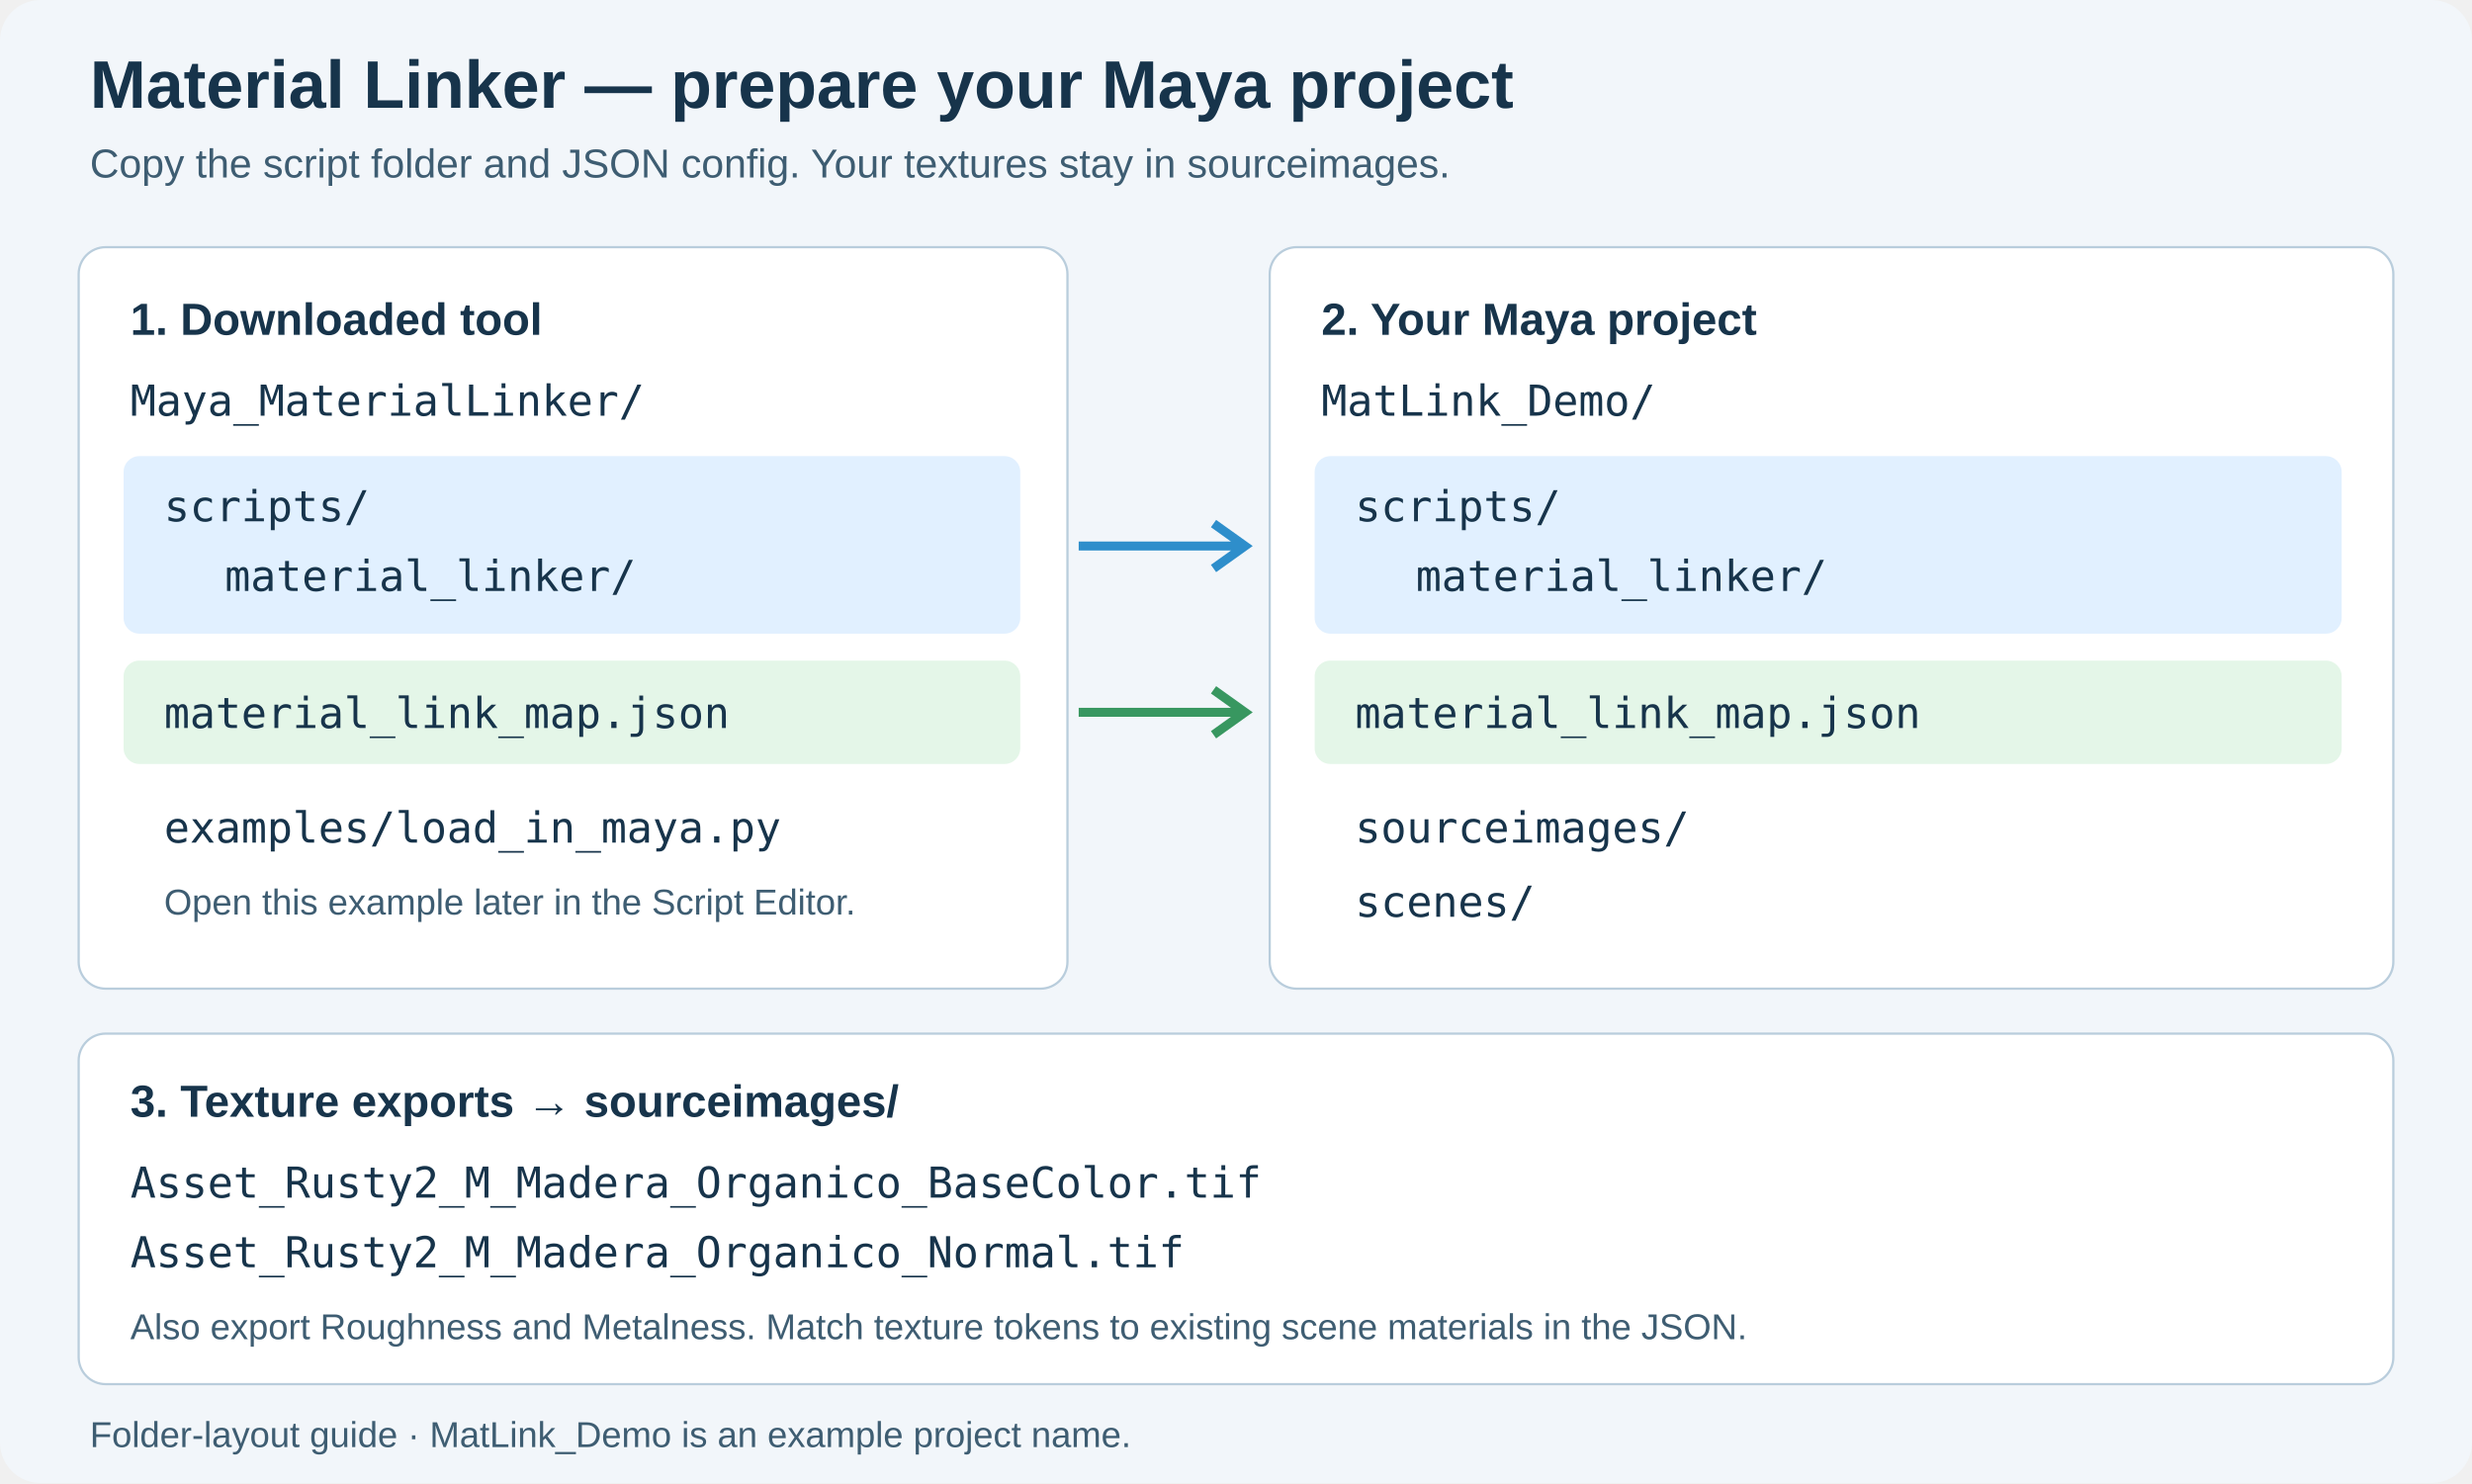
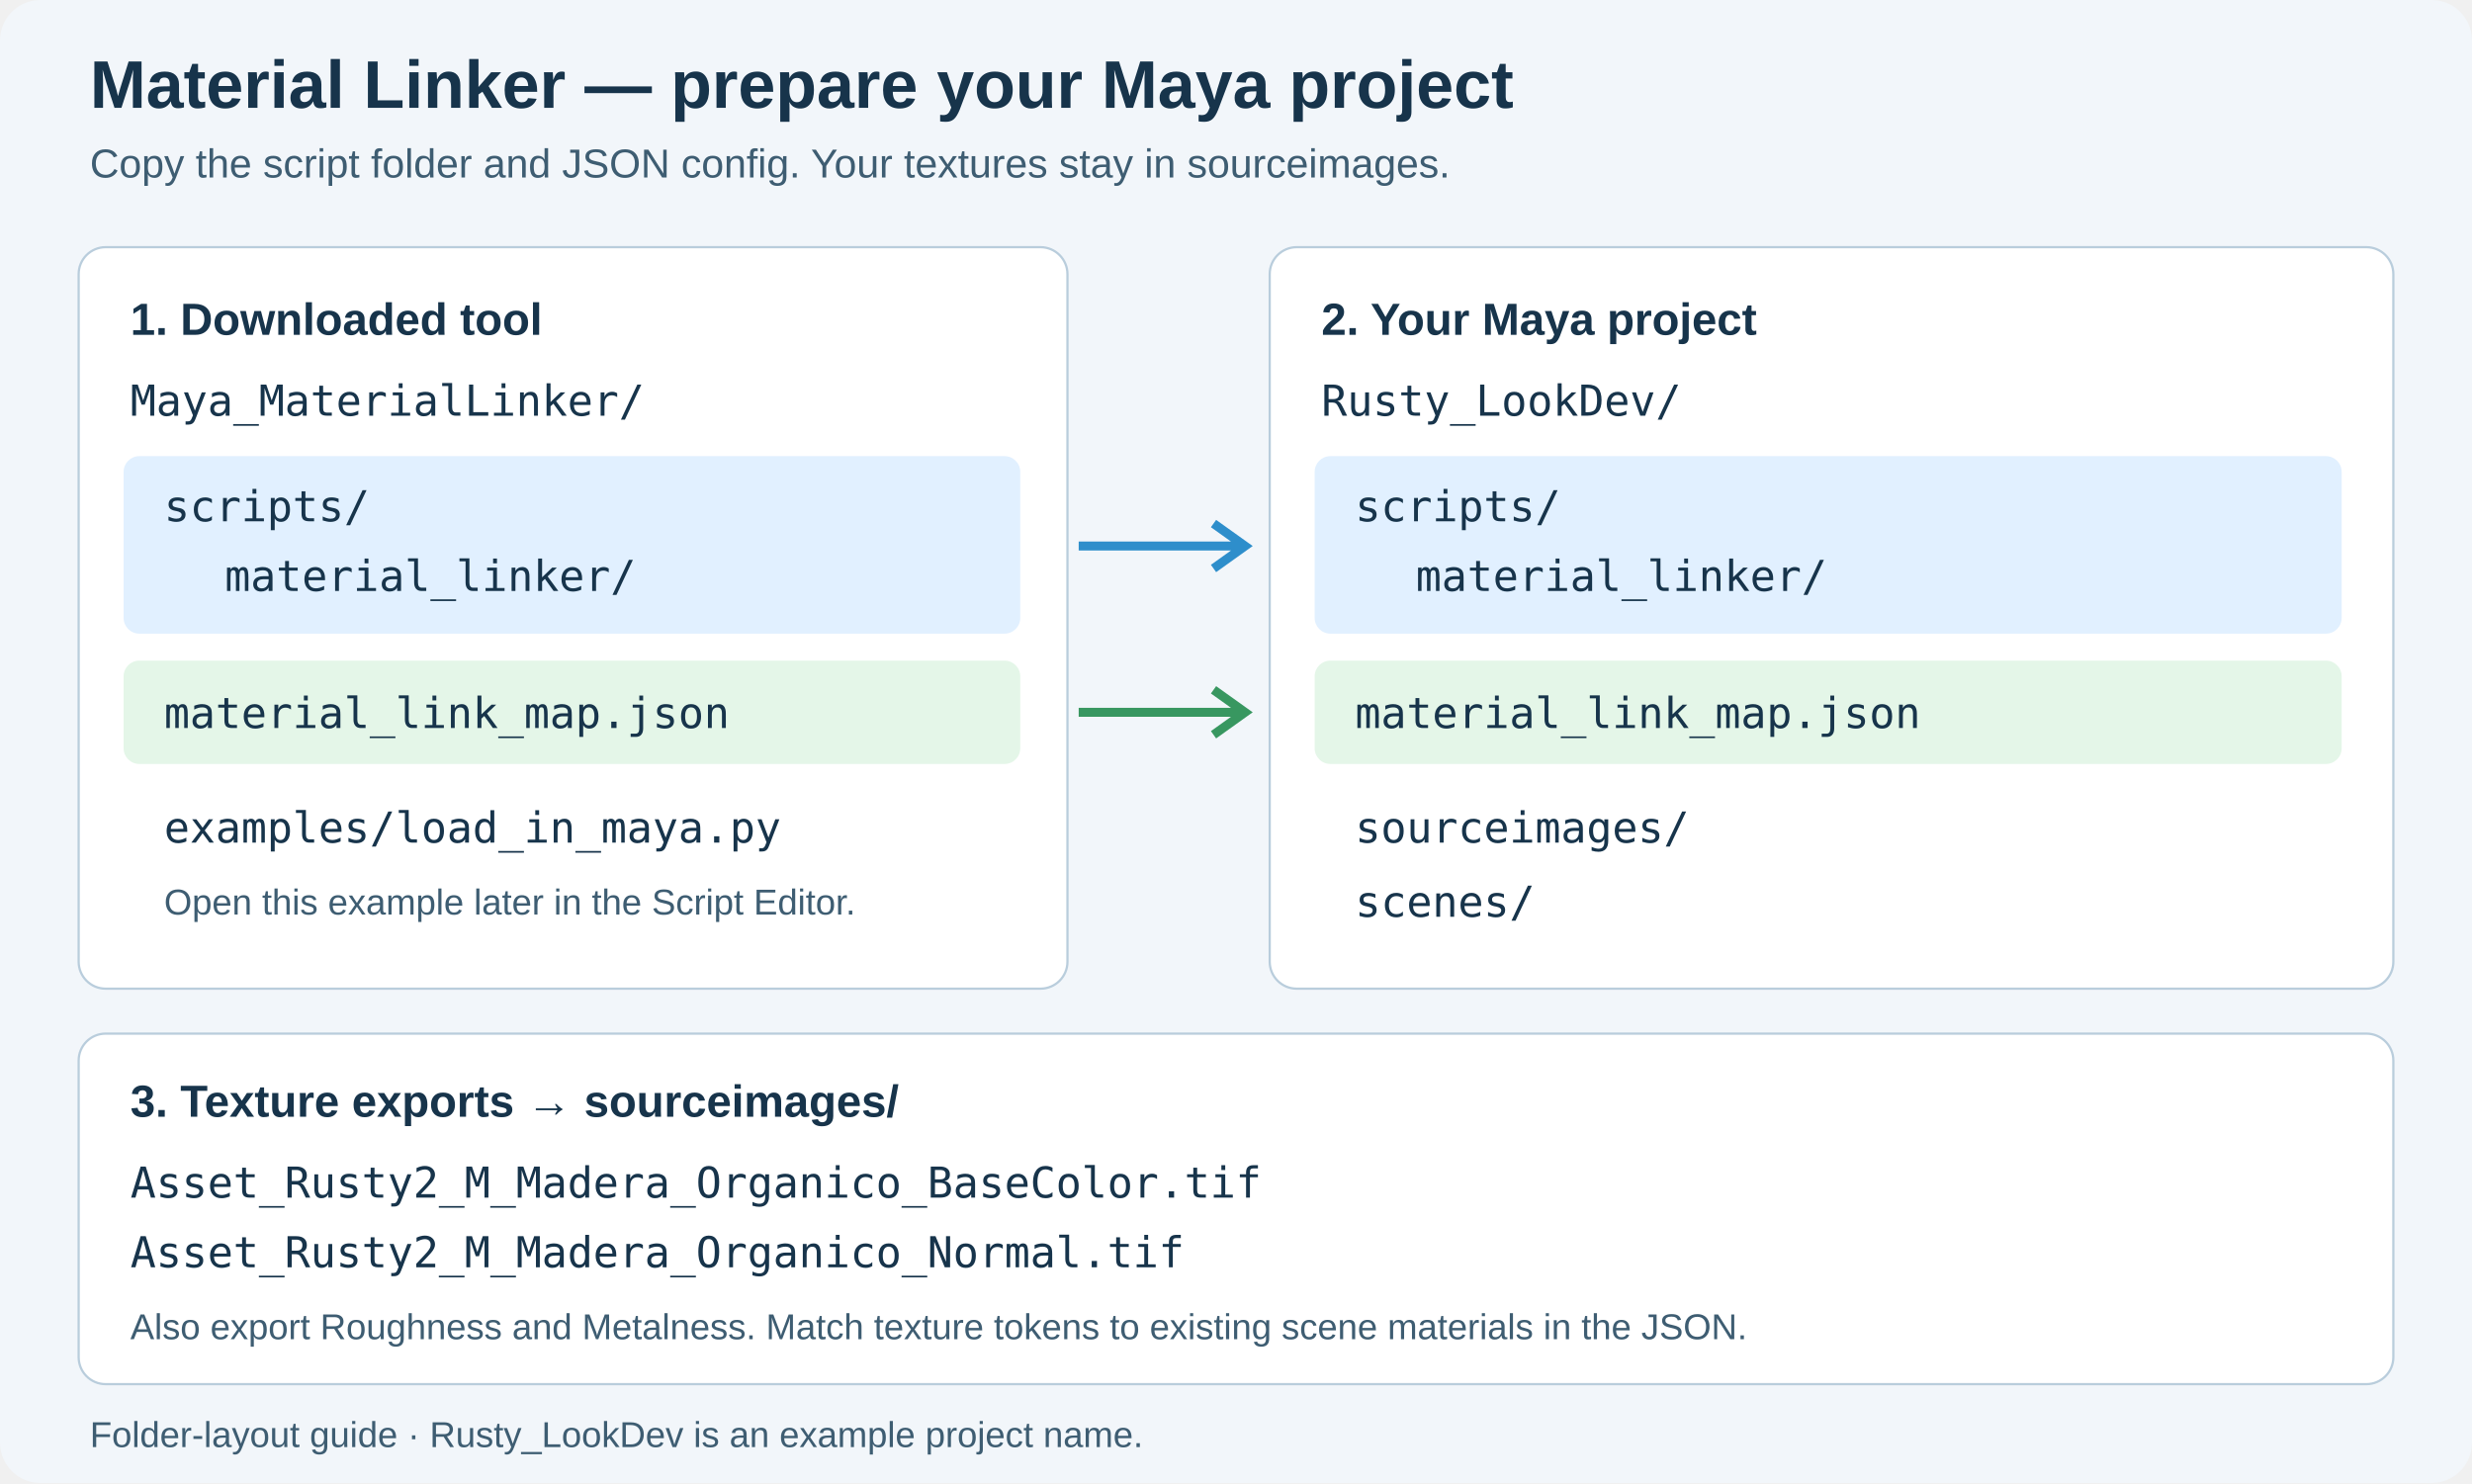
<svg xmlns="http://www.w3.org/2000/svg" width="1100" height="660" viewBox="0 0 1100 660">
  <rect width="1100" height="660" rx="18" fill="#f2f6fa" />
  <style>text{font-family:Segoe UI,Arial,sans-serif;fill:#17344b}.title{font-size:30px;font-weight:700}.sub{font-size:20px;font-weight:600}.code{font-family:Consolas,monospace;font-size:19px}.hint{font-size:18px;fill:#3e5d72}.small{font-size:16px;fill:#3e5d72}</style>
  <text x="40" y="48" class="title">Material Linker — prepare your Maya project</text>
  <text x="40" y="79" class="hint">Copy the script folder and JSON config. Your textures stay in sourceimages.</text>
  <rect x="35" y="110" width="440" height="330" rx="12" fill="white" stroke="#b9cddc" />
  <text x="58" y="149" class="sub">1. Downloaded tool</text>
  <text x="58" y="185" class="code">Maya_MaterialLinker/</text>
  <rect x="55" y="203" width="399" height="79" rx="7" fill="#e1f0ff" />
  <text x="73" y="232" class="code">scripts/</text>
  <text x="100" y="263" class="code">material_linker/</text>
  <rect x="55" y="294" width="399" height="46" rx="7" fill="#e4f6e8" />
  <text x="73" y="324" class="code">material_link_map.json</text>
  <text x="73" y="375" class="code">examples/load_in_maya.py</text>
  <text x="73" y="407" class="small">Open this example later in the Script Editor.</text>
  <rect x="565" y="110" width="500" height="330" rx="12" fill="white" stroke="#b9cddc" />
  <text x="588" y="149" class="sub">2. Your Maya project</text>
-   <text x="588" y="185" class="code">MatLink_Demo/</text>
+   <text x="588" y="185" class="code">Rusty_LookDev/</text>
  <rect x="585" y="203" width="457" height="79" rx="7" fill="#e1f0ff" />
  <text x="603" y="232" class="code">scripts/</text>
  <text x="630" y="263" class="code">material_linker/</text>
  <rect x="585" y="294" width="457" height="46" rx="7" fill="#e4f6e8" />
  <text x="603" y="324" class="code">material_link_map.json</text>
  <text x="603" y="375" class="code">sourceimages/</text>
  <text x="603" y="408" class="code">scenes/</text>
  <path d="M480 243 H552 M540 233 L554 243 L540 253" fill="none" stroke="#2e8ecb" stroke-width="4" />
  <path d="M480 317 H552 M540 307 L554 317 L540 327" fill="none" stroke="#389760" stroke-width="4" />
  <rect x="35" y="460" width="1030" height="156" rx="12" fill="white" stroke="#b9cddc" />
  <text x="58" y="497" class="sub">3. Texture exports → sourceimages/</text>
  <text x="58" y="533" class="code">Asset_Rusty2_M_Madera_Organico_BaseColor.tif</text>
  <text x="58" y="564" class="code">Asset_Rusty2_M_Madera_Organico_Normal.tif</text>
  <text x="58" y="596" class="small">Also export Roughness and Metalness. Match texture tokens to existing scene materials in the JSON.</text>
-   <text x="40" y="644" class="small">Folder-layout guide · MatLink_Demo is an example project name.</text>
+   <text x="40" y="644" class="small">Folder-layout guide · Rusty_LookDev is an example project name.</text>
</svg>
